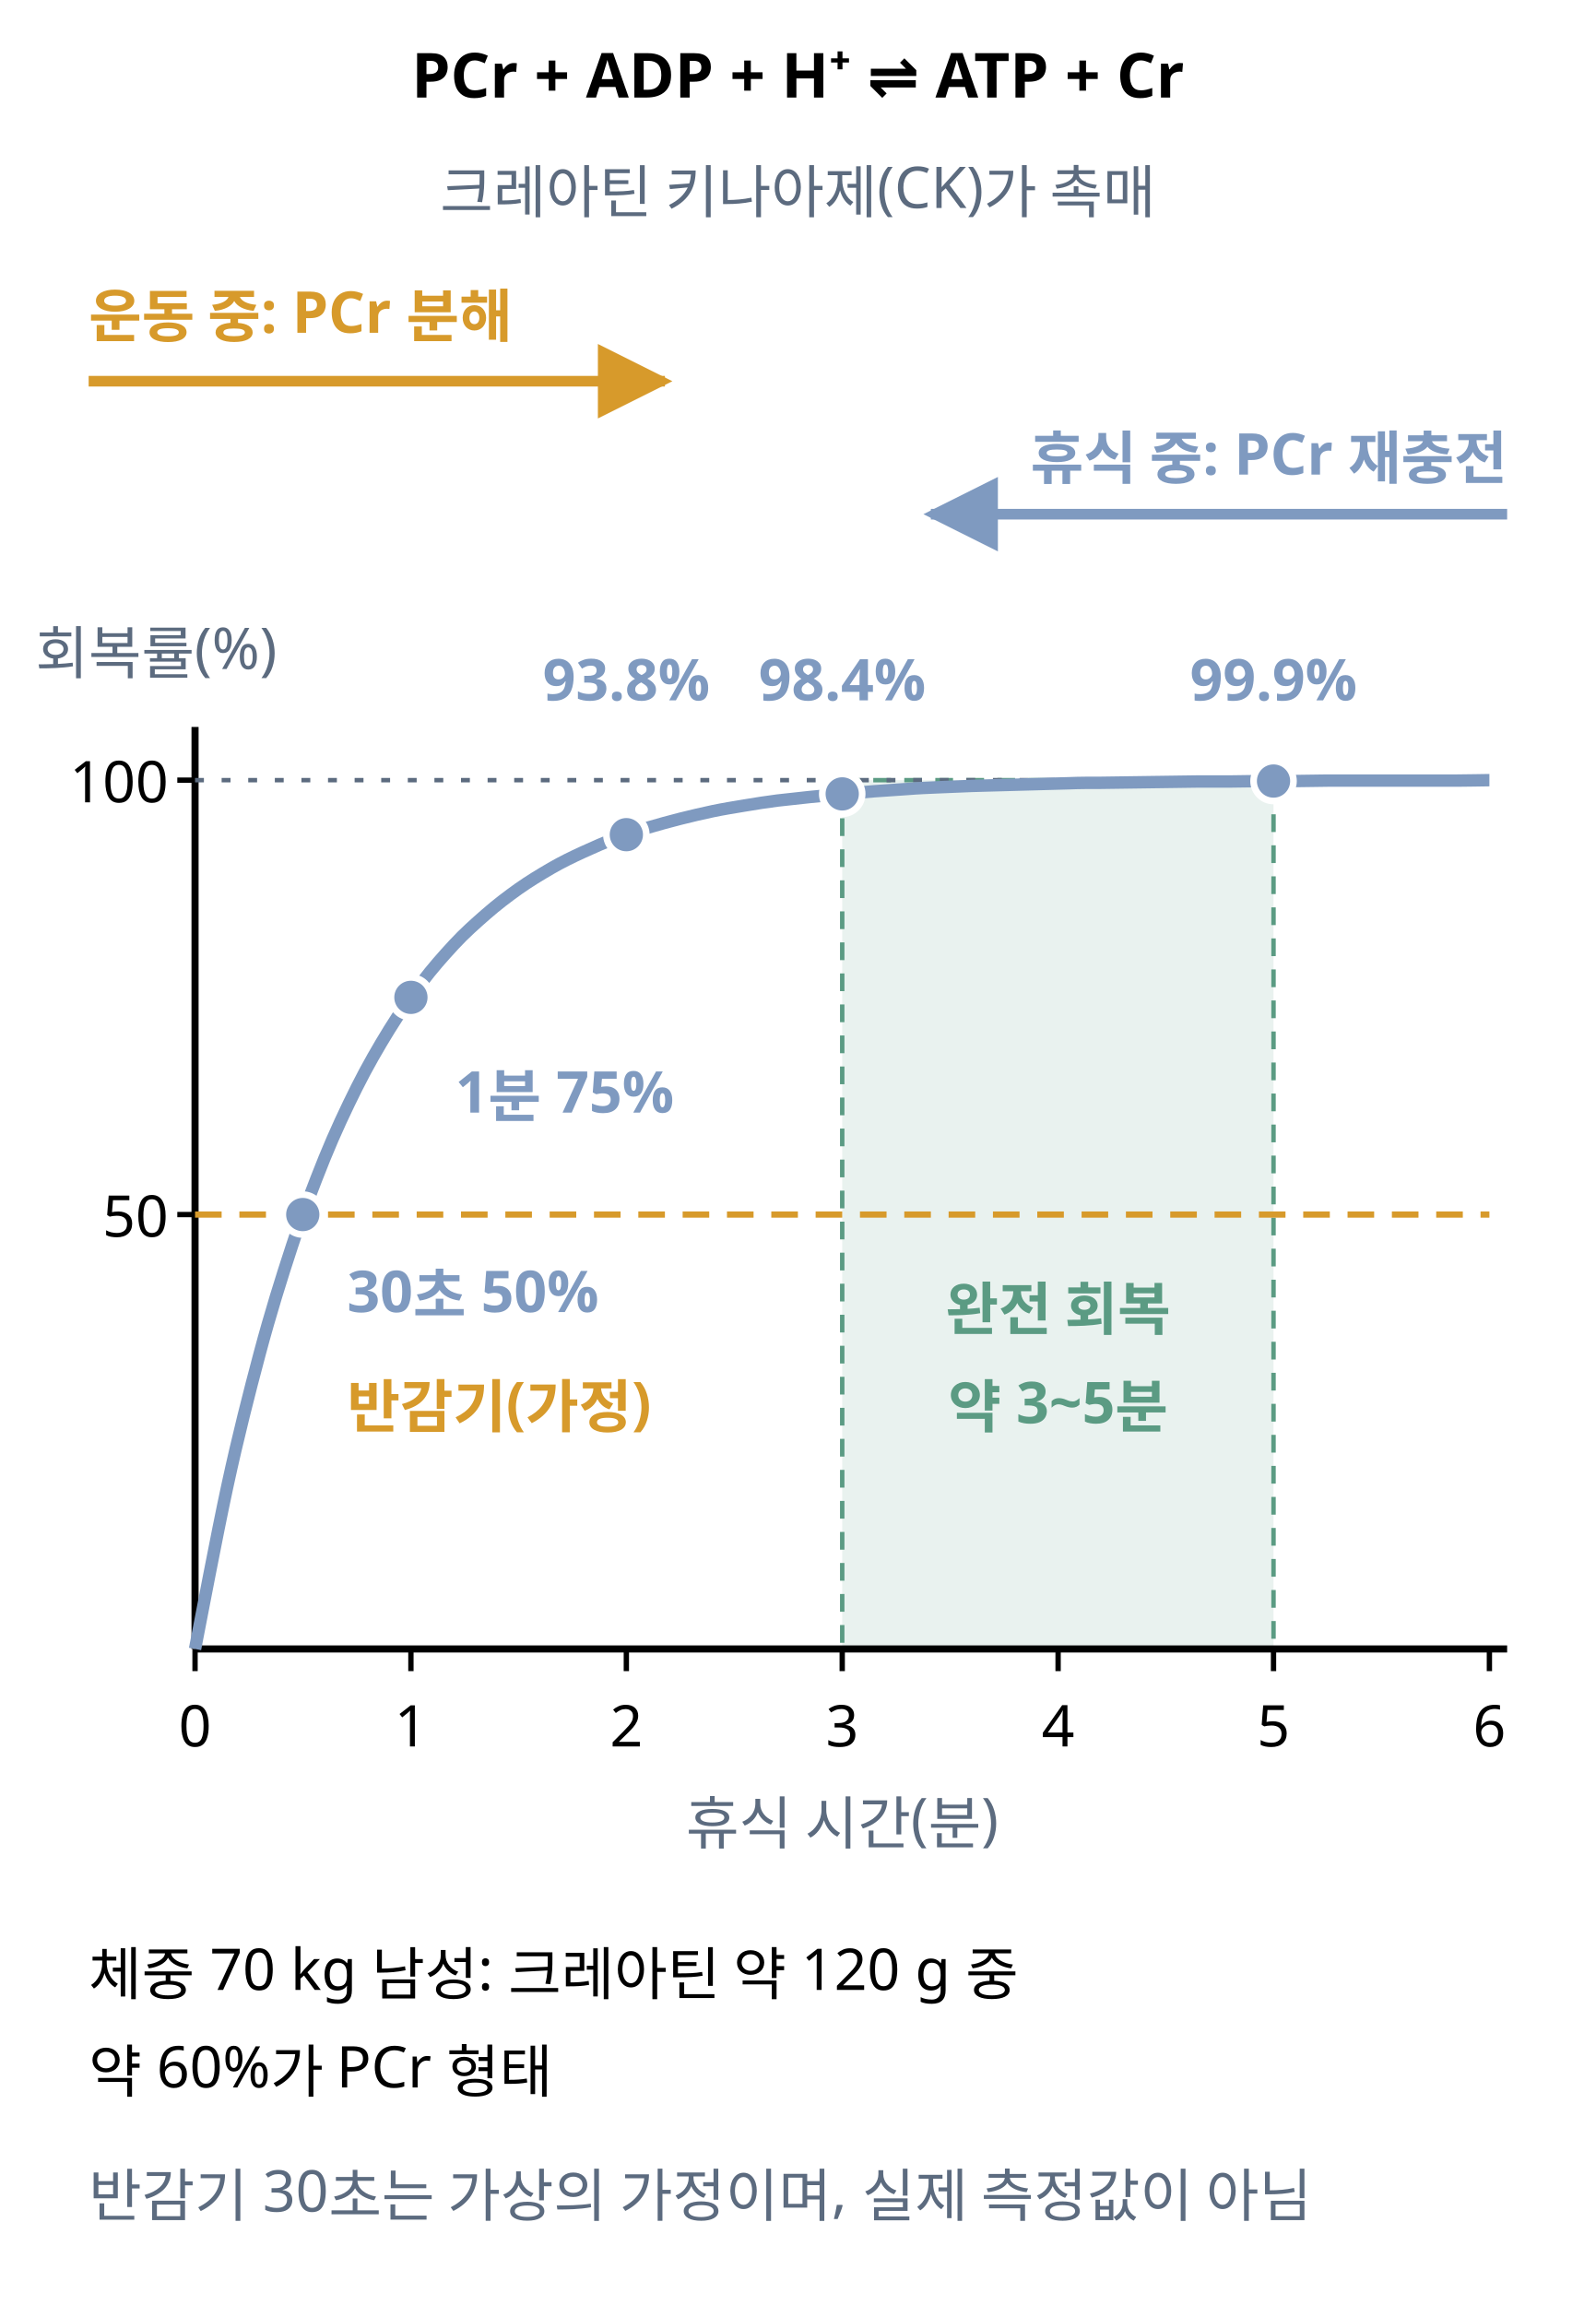
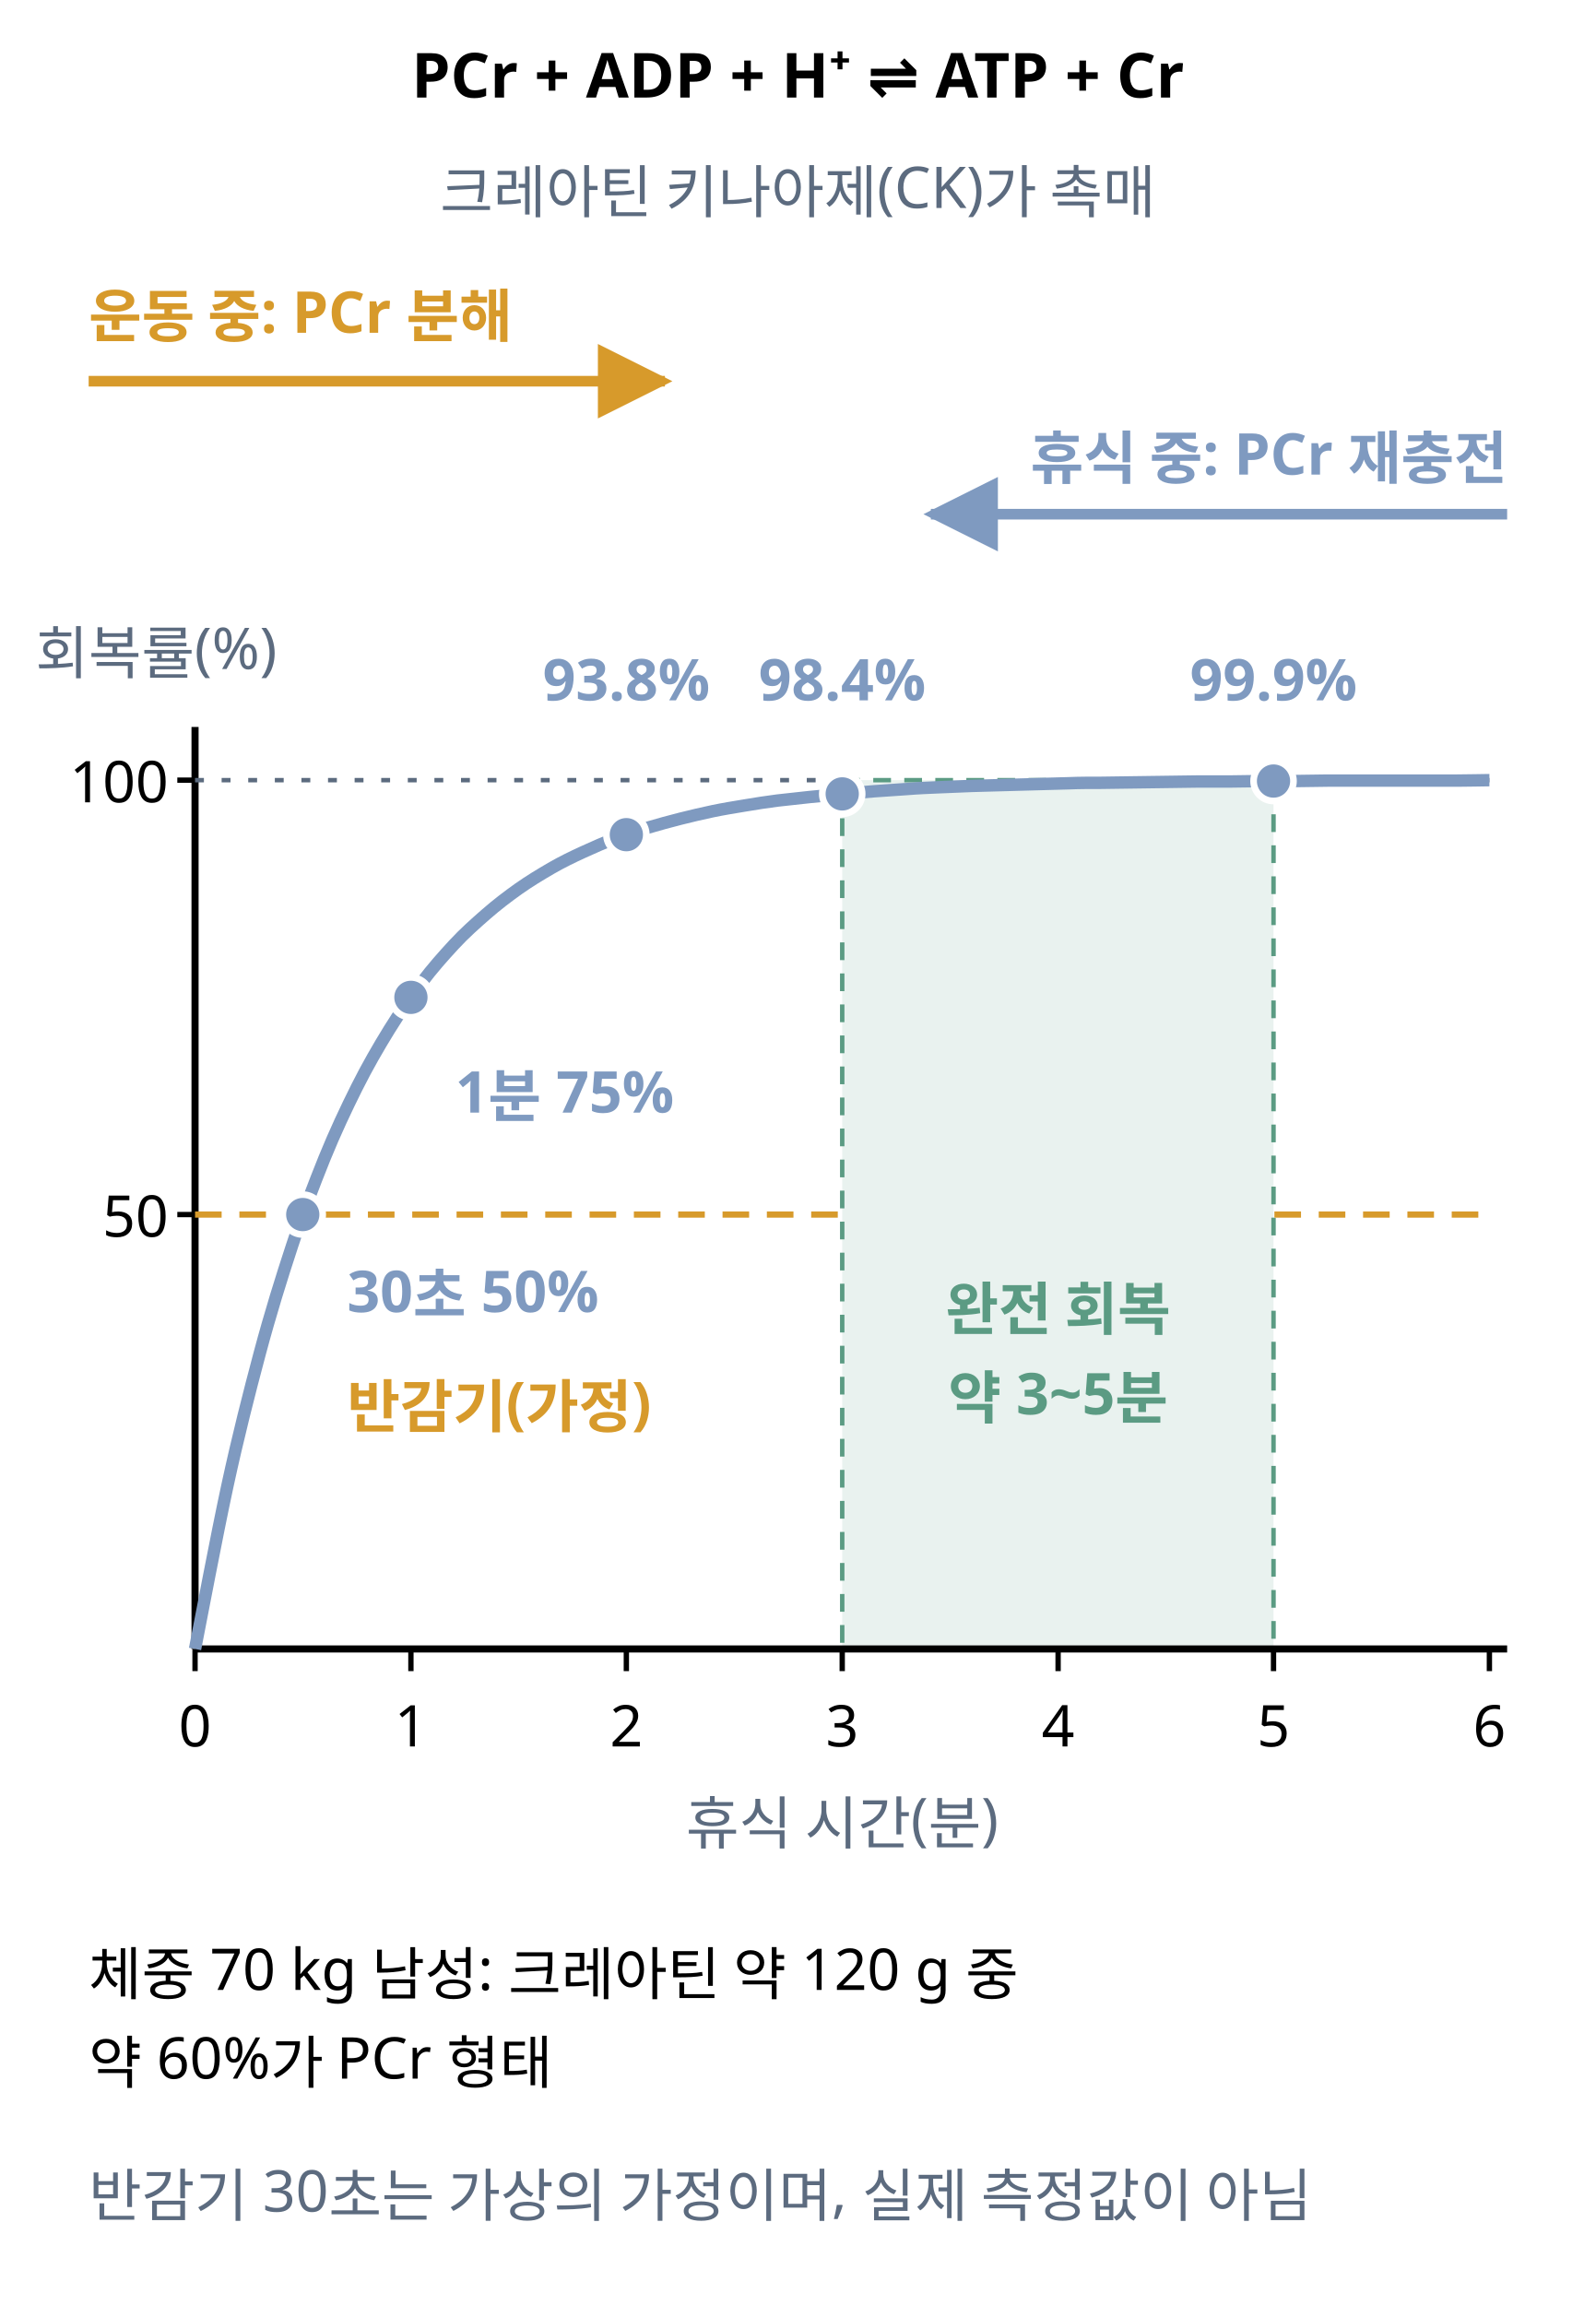
<svg xmlns="http://www.w3.org/2000/svg" class="si si-illus" viewBox="0 0 360 520" style="max-width:360px;color:var(--si-ink,var(--text,#1f2328))" role="img" aria-labelledby="atp-pc-system-recovery-t" font-family="'Pretendard','Noto Sans KR','Apple SD Gothic Neo',sans-serif" font-size="13" fill="currentColor">
  <defs>
    <marker id="atp-pc-system-recovery-ar" viewBox="0 0 10 10" refX="9" refY="5" markerWidth="7" markerHeight="7" orient="auto-start-reverse">
      <path d="M0,0L10,5L0,10z" style="fill:var(--si-amber-s,#d79a2b)" />
    </marker>
    <marker id="atp-pc-system-recovery-ar-1" viewBox="0 0 10 10" refX="9" refY="5" markerWidth="7" markerHeight="7" orient="auto-start-reverse">
      <path d="M0,0L10,5L0,10z" style="fill:var(--si-blue-s,#7f9ac0)" />
    </marker>
  </defs>
  <text x="180" y="22" text-anchor="middle" font-size="14" font-weight="700">PCr + ADP + H⁺ ⇌ ATP + Cr</text>
  <text x="180" y="48" text-anchor="middle" style="fill:var(--si-general,#5c6b7f)">크레아틴 키나아제(CK)가 촉매</text>
  <line x1="20" y1="86" x2="150" y2="86" style="stroke:var(--si-amber-s,#d79a2b);fill:none" stroke-width="2.4" marker-end="url(#atp-pc-system-recovery-ar)" />
  <text x="20" y="76" font-weight="700" style="fill:var(--si-amber-s,#d79a2b)">운동 중: PCr 분해</text>
  <line x1="340" y1="116" x2="210" y2="116" style="stroke:var(--si-blue-s,#7f9ac0);fill:none" stroke-width="2.4" marker-end="url(#atp-pc-system-recovery-ar-1)" />
  <text x="340" y="108" text-anchor="end" font-weight="700" style="fill:var(--si-blue-s,#7f9ac0)">휴식 중: PCr 재충전</text>
  <rect x="190" y="176" width="97.3" height="196" style="stroke:var(--si-green-s,#5b9b83);fill:var(--si-green-s,#5b9b83)" stroke-width="1" stroke-dasharray="4 3" fill-opacity="0.13" />
  <text x="238.7" y="300" text-anchor="middle" font-weight="700" style="fill:var(--si-green-s,#5b9b83)">완전 회복</text>
-   <text x="238.7" y="322" text-anchor="middle" font-weight="700" style="fill:var(--si-green-s,#5b9b83)">약 3~5분</text>
+   <text x="238.7" y="320" text-anchor="middle" font-weight="700" style="fill:var(--si-green-s,#5b9b83)">약 3~5분</text>
  <line x1="44" y1="372" x2="340" y2="372" style="stroke:currentColor;fill:none" stroke-width="1.6" />
  <line x1="44" y1="372" x2="44" y2="164" style="stroke:currentColor;fill:none" stroke-width="1.6" />
  <line x1="44" y1="372" x2="44" y2="377" style="stroke:currentColor;fill:none" stroke-width="1.2" />
  <text x="44" y="394" text-anchor="middle">0</text>
  <line x1="92.7" y1="372" x2="92.7" y2="377" style="stroke:currentColor;fill:none" stroke-width="1.2" />
  <text x="92.7" y="394" text-anchor="middle">1</text>
  <line x1="141.3" y1="372" x2="141.3" y2="377" style="stroke:currentColor;fill:none" stroke-width="1.2" />
  <text x="141.3" y="394" text-anchor="middle">2</text>
  <line x1="190" y1="372" x2="190" y2="377" style="stroke:currentColor;fill:none" stroke-width="1.2" />
  <text x="190" y="394" text-anchor="middle">3</text>
  <line x1="238.7" y1="372" x2="238.7" y2="377" style="stroke:currentColor;fill:none" stroke-width="1.2" />
  <text x="238.7" y="394" text-anchor="middle">4</text>
  <line x1="287.3" y1="372" x2="287.3" y2="377" style="stroke:currentColor;fill:none" stroke-width="1.2" />
  <text x="287.3" y="394" text-anchor="middle">5</text>
  <line x1="336" y1="372" x2="336" y2="377" style="stroke:currentColor;fill:none" stroke-width="1.2" />
  <text x="336" y="394" text-anchor="middle">6</text>
  <text x="190" y="416" text-anchor="middle" style="fill:var(--si-general,#5c6b7f)">휴식 시간(분)</text>
  <text x="38" y="279" text-anchor="end">50</text>
  <line x1="40" y1="274" x2="44" y2="274" style="stroke:currentColor;fill:none" stroke-width="1.2" />
  <text x="38" y="181" text-anchor="end">100</text>
  <line x1="40" y1="176" x2="44" y2="176" style="stroke:currentColor;fill:none" stroke-width="1.2" />
-   <line x1="44" y1="176" x2="336" y2="176" style="stroke:var(--si-general,#5c6b7f);fill:none" stroke-width="1" stroke-dasharray="2 4" />
+   <line x1="44" y1="176" x2="189.8" y2="176" style="stroke:var(--si-general,#5c6b7f);fill:none" stroke-width="1" stroke-dasharray="2 4" />
+   <line x1="287.5" y1="176" x2="336" y2="176" style="stroke:var(--si-general,#5c6b7f);fill:none" stroke-width="1" stroke-dasharray="2 4" />
  <text x="8" y="152" style="fill:var(--si-general,#5c6b7f)">회복률(%)</text>
-   <line x1="44" y1="274" x2="336" y2="274" style="stroke:var(--si-amber-s,#d79a2b);fill:none" stroke-width="1.4" stroke-dasharray="6 4" />
+   <line x1="44" y1="274" x2="63.7" y2="274" style="stroke:var(--si-amber-s,#d79a2b);fill:none" stroke-width="1.4" stroke-dasharray="6 4" />
+   <line x1="73" y1="274" x2="189.8" y2="274" style="stroke:var(--si-amber-s,#d79a2b);fill:none" stroke-width="1.4" stroke-dasharray="6 4" />
+   <line x1="287.5" y1="274" x2="336" y2="274" style="stroke:var(--si-amber-s,#d79a2b);fill:none" stroke-width="1.4" stroke-dasharray="6 4" />
  <text x="78.3" y="322" font-weight="700" style="fill:var(--si-amber-s,#d79a2b)">반감기(가정)</text>
  <path d="M44,372 C45.2,365.9 48.9,346.3 51.3,335.2 C53.7,324.1 56.2,314.3 58.6,305.3 C61,296.3 63.5,288.3 65.9,281 C68.3,273.7 70.8,267.3 73.2,261.3 C75.6,255.4 78.1,250.1 80.5,245.3 C82.9,240.5 85.4,236.2 87.8,232.3 C90.2,228.4 92.7,224.9 95.1,221.7 C97.5,218.5 100,215.7 102.4,213.1 C104.8,210.5 107.3,208.3 109.7,206.2 C112.1,204.1 114.6,202.2 117,200.5 C119.4,198.8 121.9,197.3 124.3,195.9 C126.7,194.5 129.2,193.3 131.6,192.2 C134,191.1 136.5,190 138.9,189.1 C141.3,188.2 143.8,187.4 146.2,186.7 C148.6,186 151.1,185.3 153.5,184.7 C155.9,184.1 158.4,183.5 160.8,183 C163.2,182.5 165.7,182.1 168.1,181.7 C170.5,181.3 173,180.9 175.4,180.6 C177.8,180.3 180.3,180.1 182.7,179.8 C185.1,179.6 187.6,179.3 190,179.1 C192.4,178.9 194.9,178.7 197.3,178.5 C199.7,178.3 202.2,178.2 204.6,178 C207,177.8 209.5,177.7 211.9,177.6 C214.3,177.5 216.8,177.4 219.2,177.3 C221.6,177.2 224.1,177.2 226.5,177.1 C228.9,177 231.4,177 233.8,176.9 C236.2,176.8 238.7,176.8 241.1,176.7 C243.5,176.6 246,176.6 248.4,176.6 C250.8,176.6 253.3,176.5 255.7,176.5 C258.1,176.5 260.6,176.4 263,176.4 C265.4,176.4 267.9,176.3 270.3,176.3 C272.7,176.3 275.2,176.3 277.6,176.3 C280,176.3 282.5,176.2 284.9,176.2 C287.3,176.2 289.8,176.2 292.2,176.2 C294.6,176.2 297.1,176.1 299.5,176.1 C301.9,176.1 304.4,176.1 306.8,176.1 C309.2,176.1 311.7,176.1 314.1,176.1 C316.5,176.1 319,176.1 321.4,176.1 C323.8,176.1 326.3,176.1 328.7,176.1 C331.1,176.1 334.8,176 336,176" style="stroke:var(--si-blue-s,#7f9ac0);fill:none" stroke-width="2.8" />
  <circle cx="68.3" cy="274" r="4.5" style="stroke:var(--si-bg,#ffffff);fill:var(--si-blue-s,#7f9ac0)" stroke-width="1.5" />
  <text x="78.3" y="296" font-weight="700" style="fill:var(--si-blue-s,#7f9ac0)">30초 50%</text>
  <circle cx="92.7" cy="225" r="4.5" style="stroke:var(--si-bg,#ffffff);fill:var(--si-blue-s,#7f9ac0)" stroke-width="1.5" />
  <text x="102.7" y="251" font-weight="700" style="fill:var(--si-blue-s,#7f9ac0)">1분 75%</text>
  <circle cx="141.3" cy="188.3" r="4.5" style="stroke:var(--si-bg,#ffffff);fill:var(--si-blue-s,#7f9ac0)" stroke-width="1.5" />
  <text x="141.3" y="158" text-anchor="middle" font-weight="700" style="fill:var(--si-blue-s,#7f9ac0)">93.8%</text>
  <circle cx="190" cy="179.1" r="4.5" style="stroke:var(--si-bg,#ffffff);fill:var(--si-blue-s,#7f9ac0)" stroke-width="1.5" />
  <text x="190" y="158" text-anchor="middle" font-weight="700" style="fill:var(--si-blue-s,#7f9ac0)">98.4%</text>
  <circle cx="287.3" cy="176.2" r="4.5" style="stroke:var(--si-bg,#ffffff);fill:var(--si-blue-s,#7f9ac0)" stroke-width="1.5" />
  <text x="287.3" y="158" text-anchor="middle" font-weight="700" style="fill:var(--si-blue-s,#7f9ac0)">99.9%</text>
  <text x="20" y="450">체중 70 kg 남성: 크레아틴 약 120 g 중</text>
-   <text x="20" y="472">약 60%가 PCr 형태</text>
+   <text x="20" y="470">약 60%가 PCr 형태</text>
  <text x="20" y="500" style="fill:var(--si-general,#5c6b7f)">반감기 30초는 가상의 가정이며, 실제 측정값이 아님</text>
</svg>
